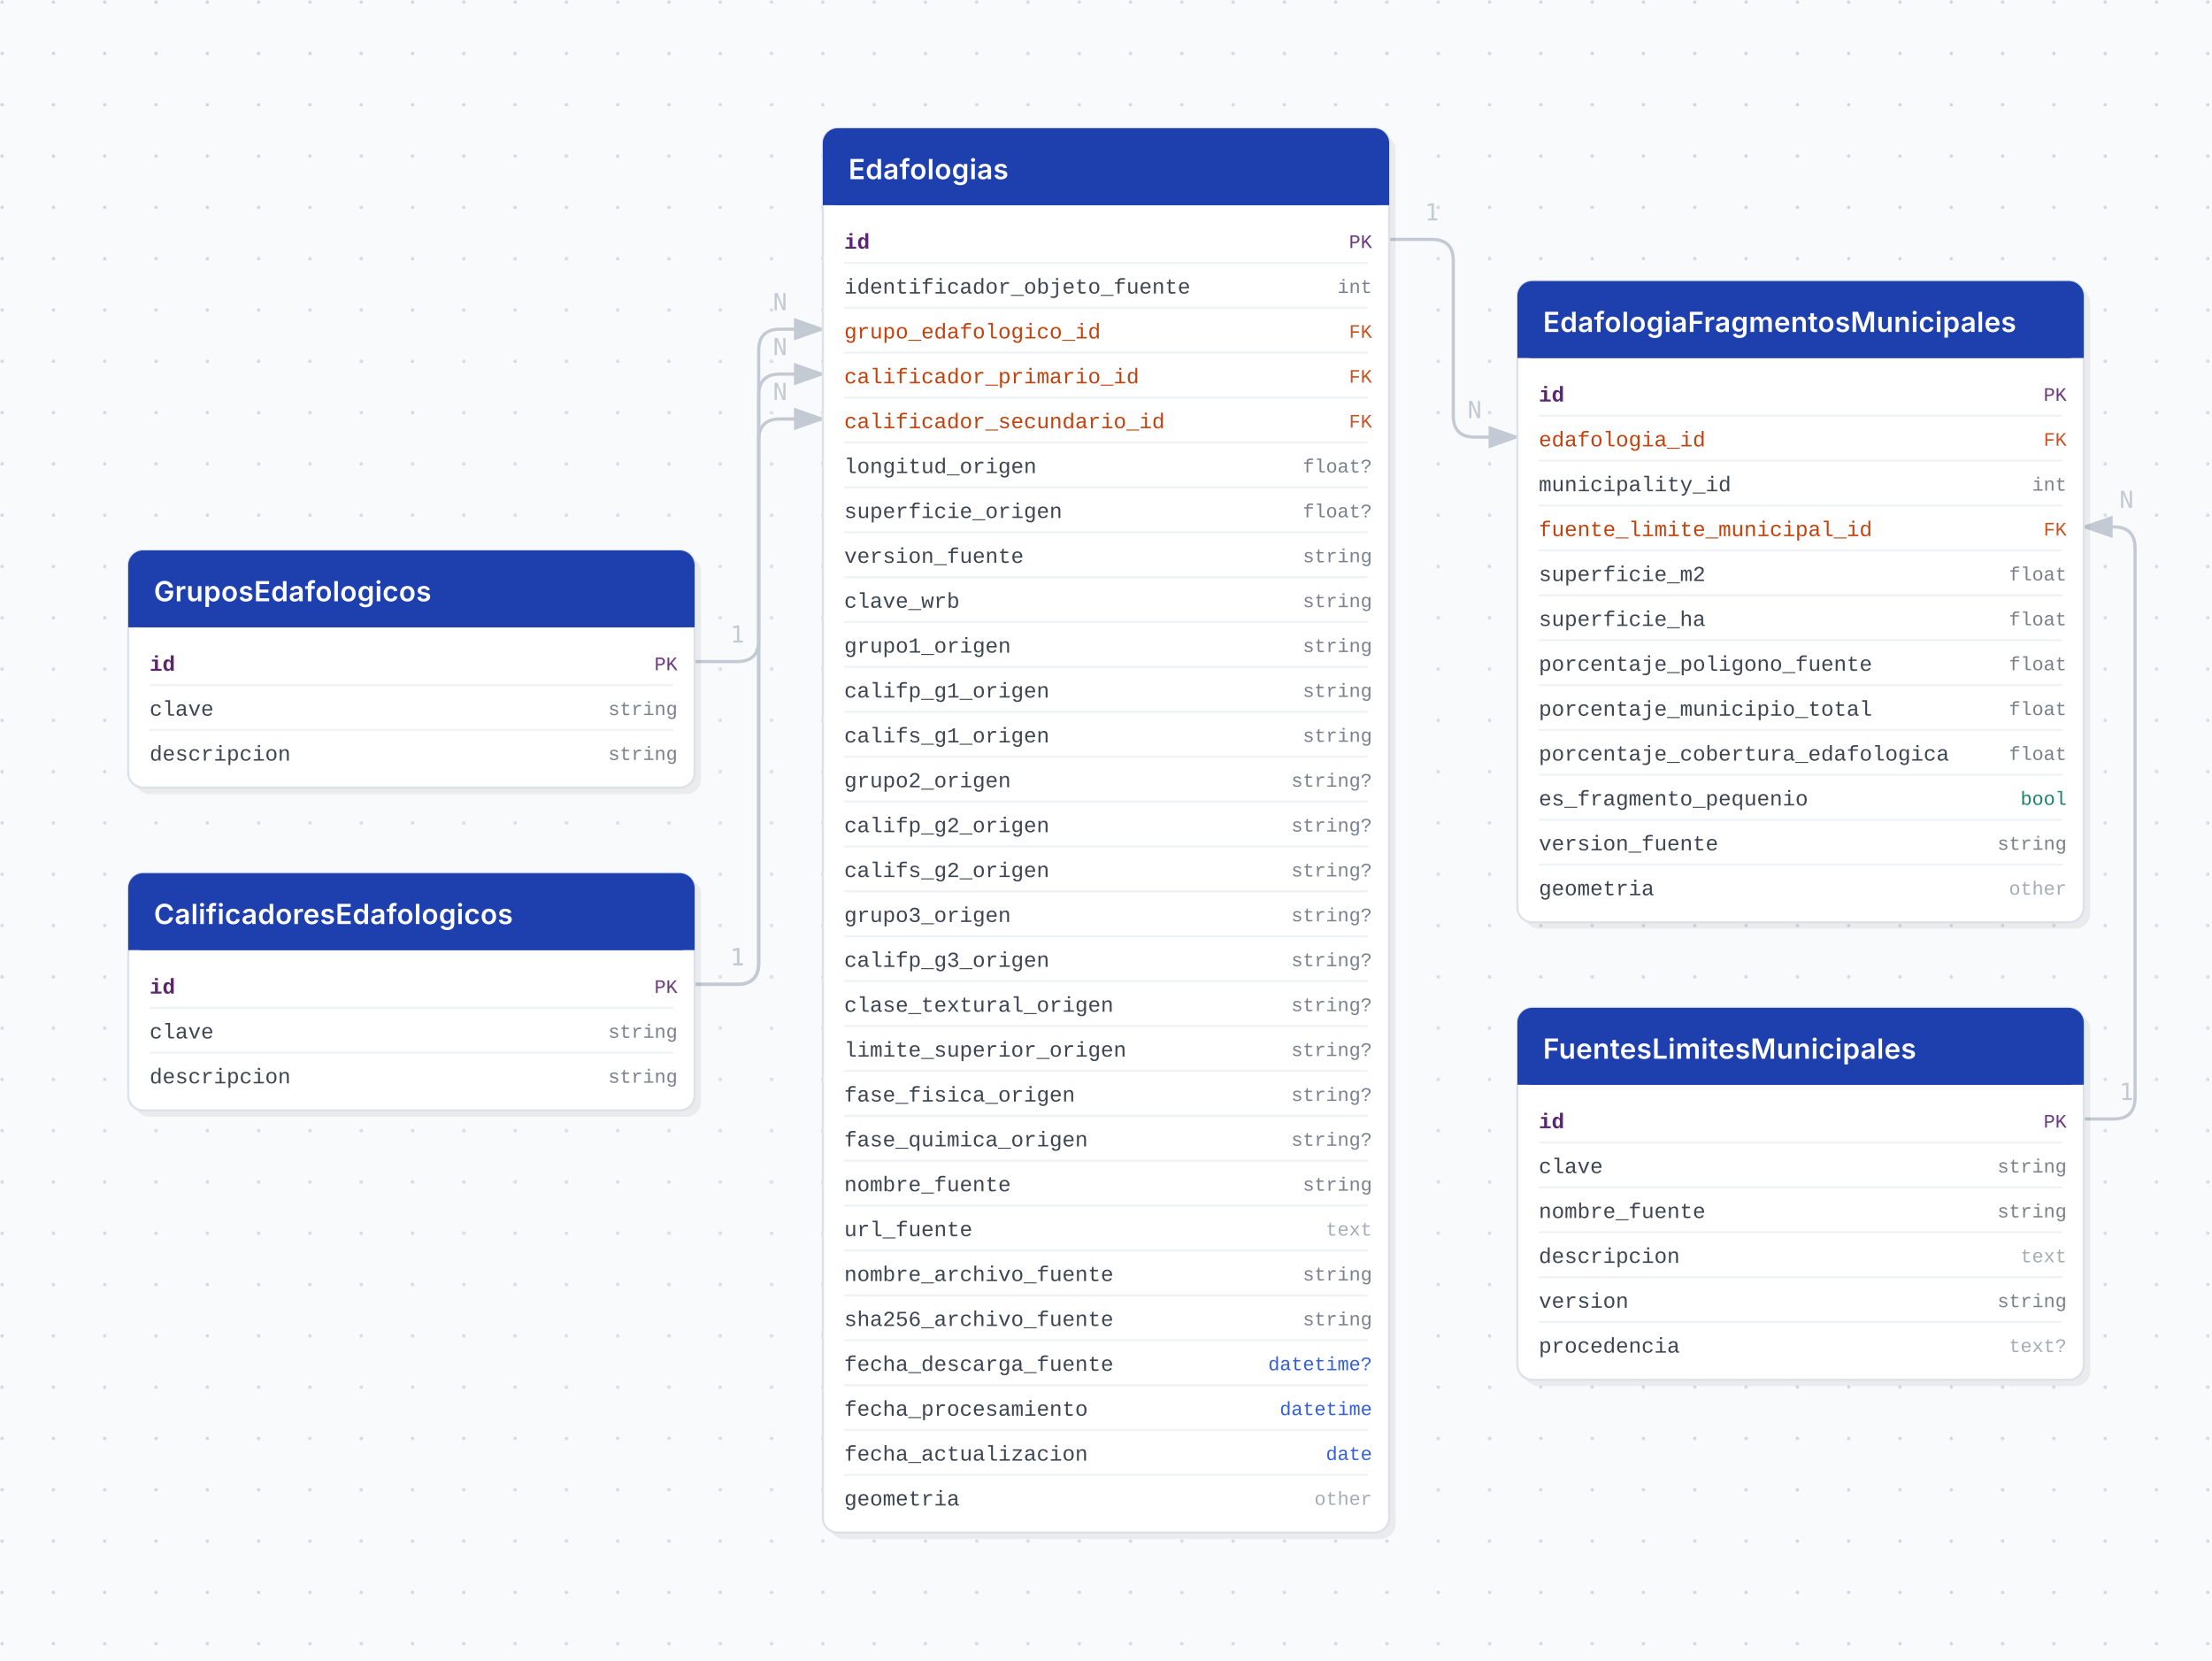
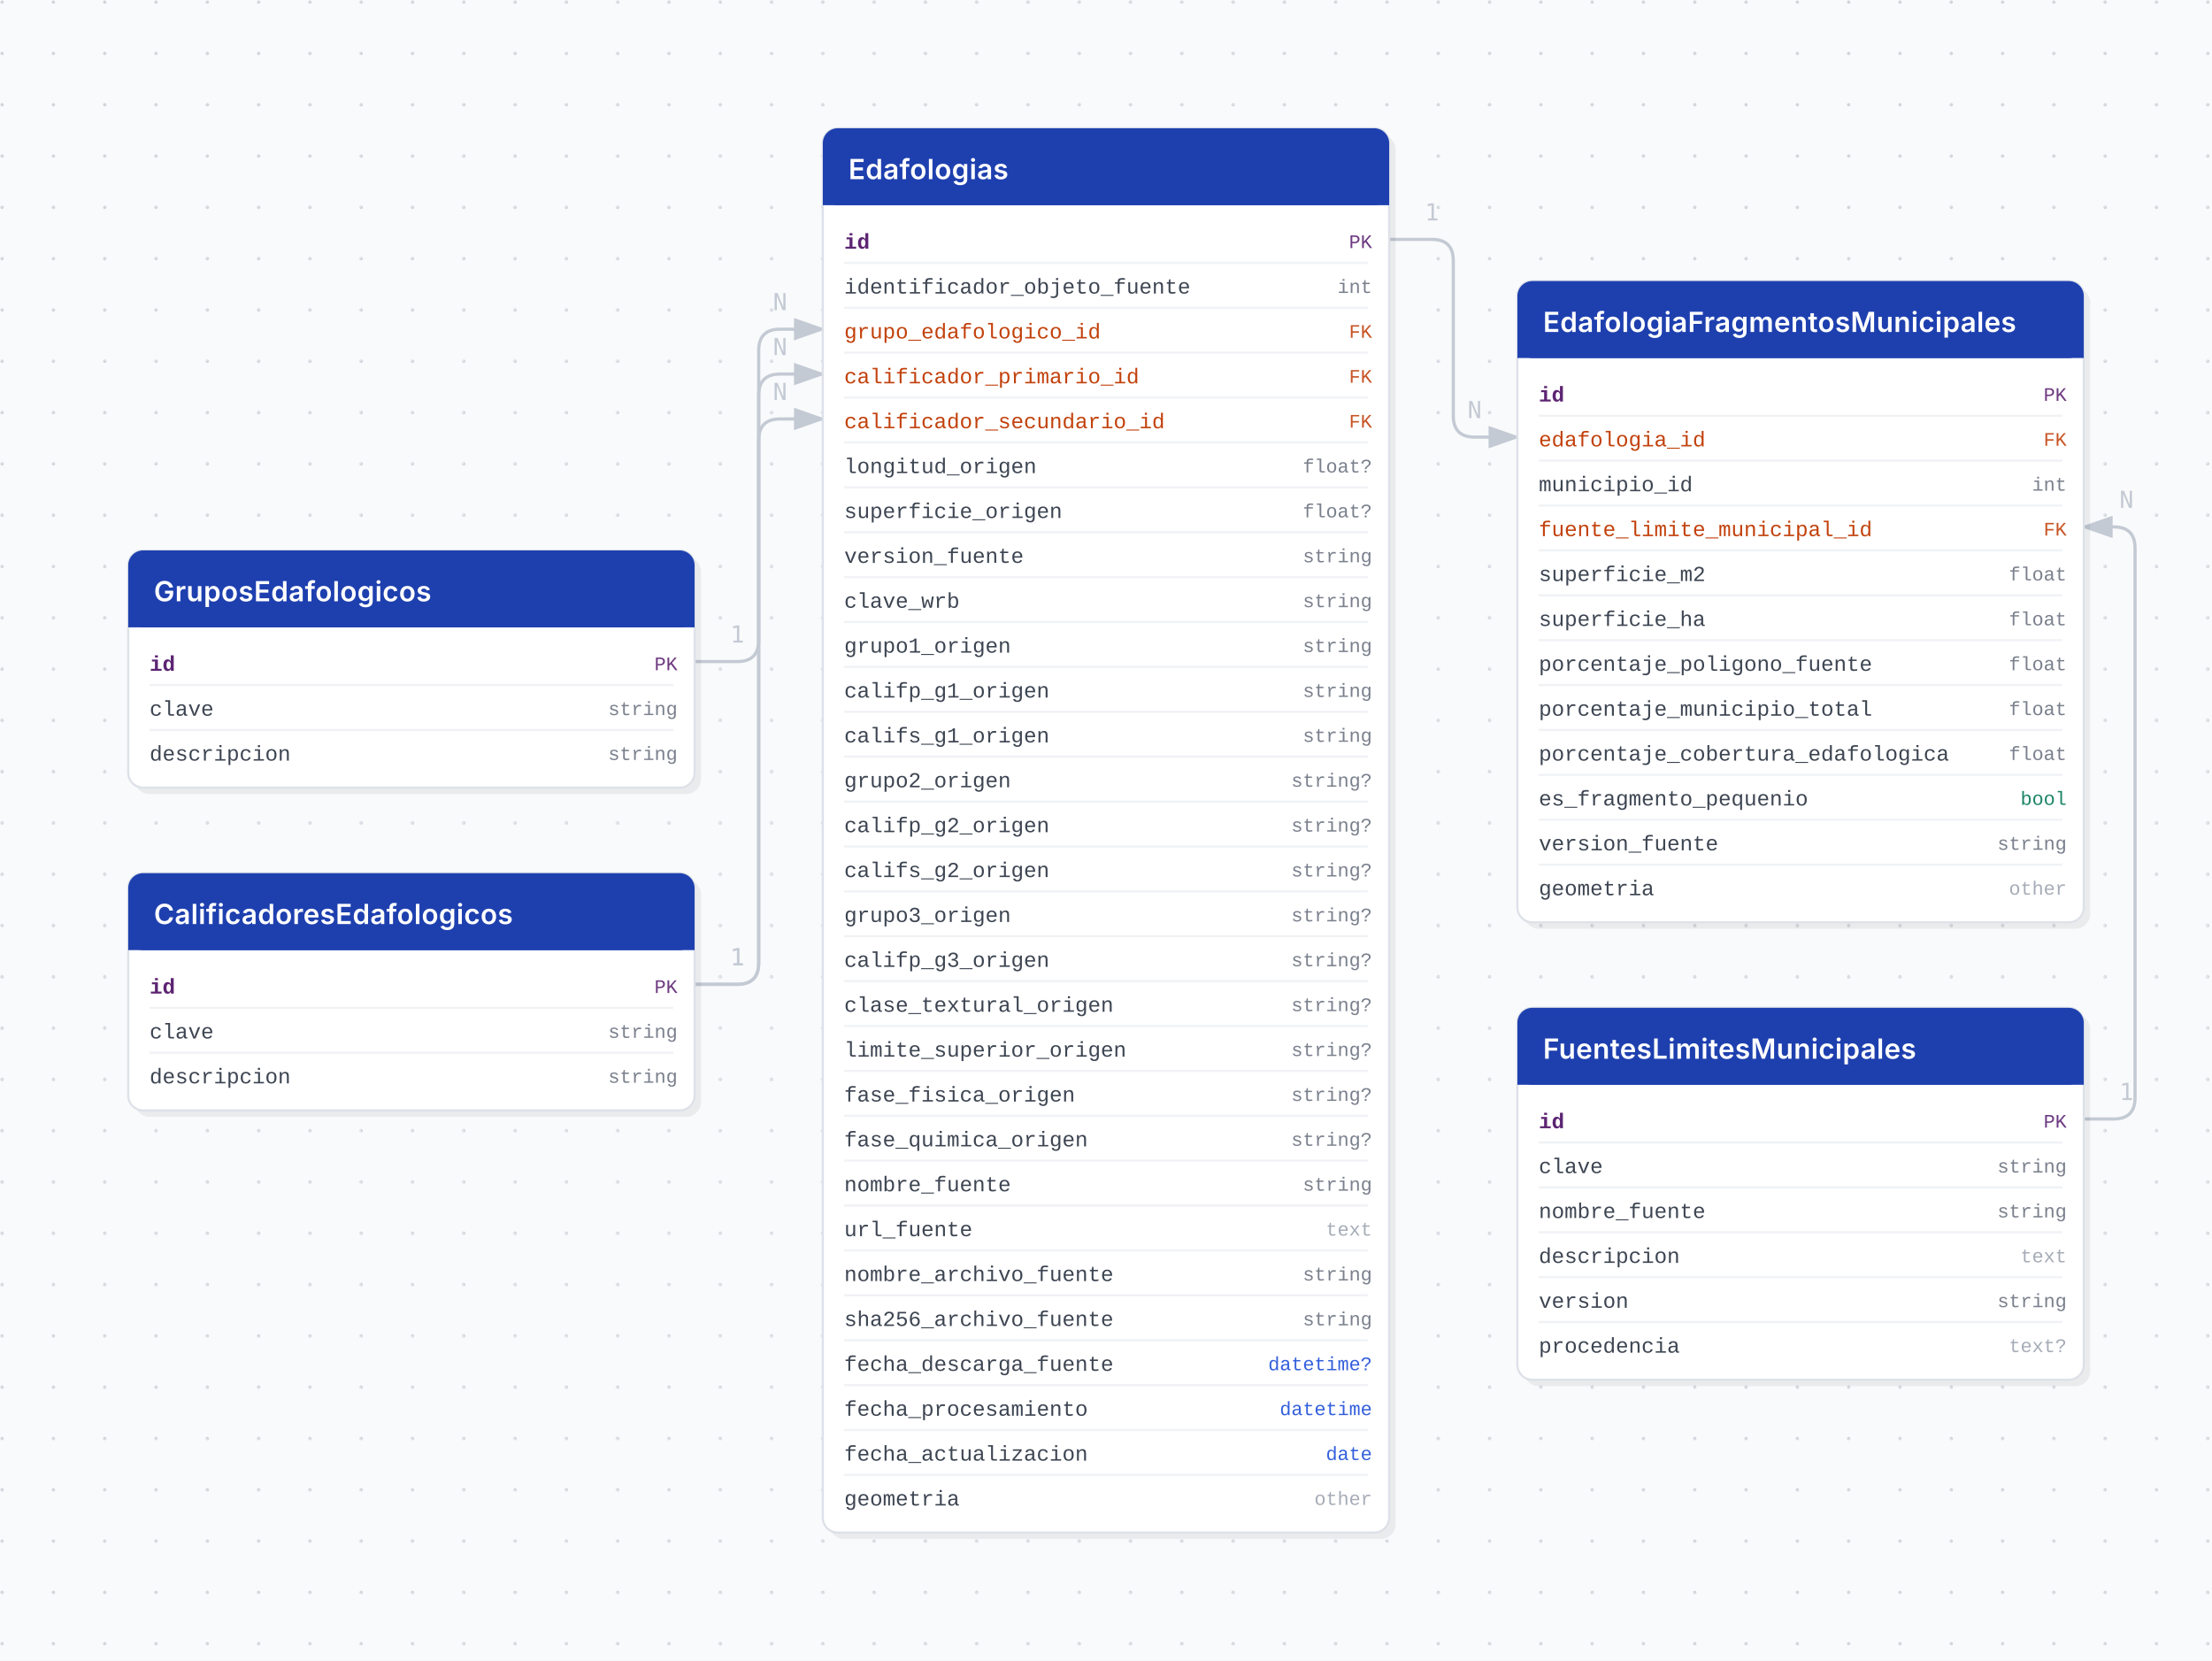
<svg xmlns="http://www.w3.org/2000/svg" width="1035.0" height="777.0" style="font-family: system-ui, -apple-system, sans-serif;">
  <defs>
    <pattern id="erd-dots" width="24" height="24" patternUnits="userSpaceOnUse">
      <circle cx="1" cy="1" r="0.8" fill="#d1d5db" />
    </pattern>
    <marker id="arr" markerWidth="10" markerHeight="7" refX="9" refY="3.5" orient="auto">
      <polygon points="0 0, 10 3.5, 0 7" fill="#c4cad4" />
    </marker>
    <marker id="arr-hi" markerWidth="10" markerHeight="7" refX="9" refY="3.5" orient="auto">
      <polygon points="0 0, 10 3.5, 0 7" fill="#f59e0b" />
    </marker>
  </defs>
  <rect width="100%" height="100%" fill="#f9fafb" />
  <rect width="100%" height="100%" fill="url(#erd-dots)" />
  <g class="erd-rel" data-from="edafologias" data-to="edafologia_fragmentos_municipales">
    <path d="M 650.0 112.0 L 670.0 112.0 Q 680.0 112.0 680.0 122.0 L 680.0 194.5 Q 680.0 204.5 690.0 204.5 L 710.0 204.5" fill="none" stroke="transparent" stroke-width="18" />
    <path class="erd-edge" d="M 650.0 112.0 L 670.0 112.0 Q 680.0 112.0 680.0 122.0 L 680.0 194.5 Q 680.0 204.5 690.0 204.5 L 710.0 204.5" fill="none" stroke="#c4cad4" stroke-width="1.5" marker-end="url(#arr)" />
    <text x="670.0" y="100.0" font-size="11" font-family="monospace" fill="#c4cad4" text-anchor="middle" dominant-baseline="middle">1</text>
    <text x="690.0" y="192.5" font-size="11" font-family="monospace" fill="#c4cad4" text-anchor="middle" dominant-baseline="middle">N</text>
  </g>
  <g class="erd-rel" data-from="fuentes_limites_municipales" data-to="edafologia_fragmentos_municipales">
    <path d="M 975.0 523.5 L 989.0 523.5 Q 999.0 523.5 999.0 513.5 L 999.0 256.5 Q 999.0 246.5 989.0 246.5 L 975.0 246.5" fill="none" stroke="transparent" stroke-width="18" />
    <path class="erd-edge" d="M 975.0 523.5 L 989.0 523.5 Q 999.0 523.5 999.0 513.5 L 999.0 256.5 Q 999.0 246.5 989.0 246.5 L 975.0 246.5" fill="none" stroke="#c4cad4" stroke-width="1.5" marker-end="url(#arr)" />
    <text x="995.0" y="511.5" font-size="11" font-family="monospace" fill="#c4cad4" text-anchor="middle" dominant-baseline="middle">1</text>
    <text x="995.0" y="234.5" font-size="11" font-family="monospace" fill="#c4cad4" text-anchor="middle" dominant-baseline="middle">N</text>
  </g>
  <g class="erd-rel" data-from="grupos_edafologicos" data-to="edafologias">
    <path d="M 325.0 309.5 L 345.0 309.5 Q 355.0 309.5 355.0 299.5 L 355.0 164.0 Q 355.0 154.0 365.0 154.0 L 385.0 154.0" fill="none" stroke="transparent" stroke-width="18" />
    <path class="erd-edge" d="M 325.0 309.5 L 345.0 309.5 Q 355.0 309.5 355.0 299.5 L 355.0 164.0 Q 355.0 154.0 365.0 154.0 L 385.0 154.0" fill="none" stroke="#c4cad4" stroke-width="1.5" marker-end="url(#arr)" />
    <text x="345.0" y="297.5" font-size="11" font-family="monospace" fill="#c4cad4" text-anchor="middle" dominant-baseline="middle">1</text>
    <text x="365.0" y="142.0" font-size="11" font-family="monospace" fill="#c4cad4" text-anchor="middle" dominant-baseline="middle">N</text>
  </g>
  <g class="erd-rel" data-from="calificadores_edafologicos" data-to="edafologias">
    <path d="M 325.0 460.5 L 345.0 460.5 Q 355.0 460.5 355.0 450.5 L 355.0 185.0 Q 355.0 175.0 365.0 175.0 L 385.0 175.0" fill="none" stroke="transparent" stroke-width="18" />
    <path class="erd-edge" d="M 325.0 460.5 L 345.0 460.5 Q 355.0 460.5 355.0 450.5 L 355.0 185.0 Q 355.0 175.0 365.0 175.0 L 385.0 175.0" fill="none" stroke="#c4cad4" stroke-width="1.5" marker-end="url(#arr)" />
    <text x="345.0" y="448.5" font-size="11" font-family="monospace" fill="#c4cad4" text-anchor="middle" dominant-baseline="middle">1</text>
    <text x="365.0" y="163.0" font-size="11" font-family="monospace" fill="#c4cad4" text-anchor="middle" dominant-baseline="middle">N</text>
  </g>
  <g class="erd-rel" data-from="calificadores_edafologicos" data-to="edafologias">
    <path d="M 325.0 460.5 L 345.0 460.5 Q 355.0 460.5 355.0 450.5 L 355.0 206.0 Q 355.0 196.0 365.0 196.0 L 385.0 196.0" fill="none" stroke="transparent" stroke-width="18" />
    <path class="erd-edge" d="M 325.0 460.5 L 345.0 460.5 Q 355.0 460.5 355.0 450.5 L 355.0 206.0 Q 355.0 196.0 365.0 196.0 L 385.0 196.0" fill="none" stroke="#c4cad4" stroke-width="1.5" marker-end="url(#arr)" />
    <text x="345.0" y="448.5" font-size="11" font-family="monospace" fill="#c4cad4" text-anchor="middle" dominant-baseline="middle">1</text>
    <text x="365.0" y="184.0" font-size="11" font-family="monospace" fill="#c4cad4" text-anchor="middle" dominant-baseline="middle">N</text>
  </g>
  <g class="erd-node" data-table="calificadores_edafologicos" transform="translate(60.0, 408.5)" style="cursor: grab;">
    <rect x="3" y="3" rx="7" width="265" height="111" fill="rgba(0,0,0,0.06)" />
    <rect class="erd-card" rx="7" width="265" height="111" fill="#ffffff" stroke="#dde1e8" stroke-width="1" />
    <rect rx="7" width="265" height="36" fill="#1e40af" />
    <rect y="29" width="265" height="7" fill="#1e40af" />
    <text x="12" y="19.0" font-size="13" font-weight="600" fill="white" dominant-baseline="middle" style="letter-spacing: 0.01em;">CalificadoresEdafologicos</text>
    <text x="10" y="53.5" font-size="10" font-family="'Courier New', Courier, monospace" fill="#5C2472" font-weight="700" dominant-baseline="middle">id</text>
    <text x="257" y="53.5" font-size="9" font-family="'Courier New', Courier, monospace" fill="#5C2472" text-anchor="end" dominant-baseline="middle" opacity="0.9">PK</text>
    <line x1="10" y1="63" x2="255" y2="63" stroke="#f0f2f5" stroke-width="1" />
    <text x="10" y="74.5" font-size="10" font-family="'Courier New', Courier, monospace" fill="#3d4552" font-weight="400" dominant-baseline="middle">clave</text>
    <text x="257" y="74.5" font-size="9" font-family="'Courier New', Courier, monospace" fill="#6b7280" text-anchor="end" dominant-baseline="middle" opacity="0.9">string</text>
    <line x1="10" y1="84" x2="255" y2="84" stroke="#f0f2f5" stroke-width="1" />
    <text x="10" y="95.5" font-size="10" font-family="'Courier New', Courier, monospace" fill="#3d4552" font-weight="400" dominant-baseline="middle">descripcion</text>
    <text x="257" y="95.5" font-size="9" font-family="'Courier New', Courier, monospace" fill="#6b7280" text-anchor="end" dominant-baseline="middle" opacity="0.9">string</text>
  </g>
  <g class="erd-node" data-table="edafologia_fragmentos_municipales" transform="translate(710.0, 131.5)" style="cursor: grab;">
    <rect x="3" y="3" rx="7" width="265" height="300" fill="rgba(0,0,0,0.06)" />
    <rect class="erd-card" rx="7" width="265" height="300" fill="#ffffff" stroke="#dde1e8" stroke-width="1" />
    <rect rx="7" width="265" height="36" fill="#1e40af" />
    <rect y="29" width="265" height="7" fill="#1e40af" />
    <text x="12" y="19.0" font-size="13" font-weight="600" fill="white" dominant-baseline="middle" style="letter-spacing: 0.01em;">EdafologiaFragmentosMunicipales</text>
    <text x="10" y="53.5" font-size="10" font-family="'Courier New', Courier, monospace" fill="#5C2472" font-weight="700" dominant-baseline="middle">id</text>
    <text x="257" y="53.5" font-size="9" font-family="'Courier New', Courier, monospace" fill="#5C2472" text-anchor="end" dominant-baseline="middle" opacity="0.9">PK</text>
    <line x1="10" y1="63" x2="255" y2="63" stroke="#f0f2f5" stroke-width="1" />
    <text x="10" y="74.5" font-size="10" font-family="'Courier New', Courier, monospace" fill="#c2410c" font-weight="400" dominant-baseline="middle">edafologia_id</text>
    <text x="257" y="74.5" font-size="9" font-family="'Courier New', Courier, monospace" fill="#c2410c" text-anchor="end" dominant-baseline="middle" opacity="0.9">FK</text>
    <line x1="10" y1="84" x2="255" y2="84" stroke="#f0f2f5" stroke-width="1" />
-     <text x="10" y="95.5" font-size="10" font-family="'Courier New', Courier, monospace" fill="#3d4552" font-weight="400" dominant-baseline="middle">municipality_id</text>
+     <text x="10" y="95.5" font-size="10" font-family="'Courier New', Courier, monospace" fill="#3d4552" font-weight="400" dominant-baseline="middle">municipio_id</text>
    <text x="257" y="95.5" font-size="9" font-family="'Courier New', Courier, monospace" fill="#6b7280" text-anchor="end" dominant-baseline="middle" opacity="0.9">int</text>
    <line x1="10" y1="105" x2="255" y2="105" stroke="#f0f2f5" stroke-width="1" />
    <text x="10" y="116.5" font-size="10" font-family="'Courier New', Courier, monospace" fill="#c2410c" font-weight="400" dominant-baseline="middle">fuente_limite_municipal_id</text>
    <text x="257" y="116.5" font-size="9" font-family="'Courier New', Courier, monospace" fill="#c2410c" text-anchor="end" dominant-baseline="middle" opacity="0.9">FK</text>
    <line x1="10" y1="126" x2="255" y2="126" stroke="#f0f2f5" stroke-width="1" />
    <text x="10" y="137.5" font-size="10" font-family="'Courier New', Courier, monospace" fill="#3d4552" font-weight="400" dominant-baseline="middle">superficie_m2</text>
    <text x="257" y="137.5" font-size="9" font-family="'Courier New', Courier, monospace" fill="#6b7280" text-anchor="end" dominant-baseline="middle" opacity="0.9">float</text>
    <line x1="10" y1="147" x2="255" y2="147" stroke="#f0f2f5" stroke-width="1" />
    <text x="10" y="158.5" font-size="10" font-family="'Courier New', Courier, monospace" fill="#3d4552" font-weight="400" dominant-baseline="middle">superficie_ha</text>
    <text x="257" y="158.5" font-size="9" font-family="'Courier New', Courier, monospace" fill="#6b7280" text-anchor="end" dominant-baseline="middle" opacity="0.9">float</text>
    <line x1="10" y1="168" x2="255" y2="168" stroke="#f0f2f5" stroke-width="1" />
    <text x="10" y="179.5" font-size="10" font-family="'Courier New', Courier, monospace" fill="#3d4552" font-weight="400" dominant-baseline="middle">porcentaje_poligono_fuente</text>
    <text x="257" y="179.5" font-size="9" font-family="'Courier New', Courier, monospace" fill="#6b7280" text-anchor="end" dominant-baseline="middle" opacity="0.9">float</text>
    <line x1="10" y1="189" x2="255" y2="189" stroke="#f0f2f5" stroke-width="1" />
    <text x="10" y="200.5" font-size="10" font-family="'Courier New', Courier, monospace" fill="#3d4552" font-weight="400" dominant-baseline="middle">porcentaje_municipio_total</text>
    <text x="257" y="200.5" font-size="9" font-family="'Courier New', Courier, monospace" fill="#6b7280" text-anchor="end" dominant-baseline="middle" opacity="0.9">float</text>
    <line x1="10" y1="210" x2="255" y2="210" stroke="#f0f2f5" stroke-width="1" />
    <text x="10" y="221.5" font-size="10" font-family="'Courier New', Courier, monospace" fill="#3d4552" font-weight="400" dominant-baseline="middle">porcentaje_cobertura_edafologica</text>
    <text x="257" y="221.5" font-size="9" font-family="'Courier New', Courier, monospace" fill="#6b7280" text-anchor="end" dominant-baseline="middle" opacity="0.9">float</text>
    <line x1="10" y1="231" x2="255" y2="231" stroke="#f0f2f5" stroke-width="1" />
    <text x="10" y="242.5" font-size="10" font-family="'Courier New', Courier, monospace" fill="#3d4552" font-weight="400" dominant-baseline="middle">es_fragmento_pequenio</text>
    <text x="257" y="242.5" font-size="9" font-family="'Courier New', Courier, monospace" fill="#047857" text-anchor="end" dominant-baseline="middle" opacity="0.9">bool</text>
    <line x1="10" y1="252" x2="255" y2="252" stroke="#f0f2f5" stroke-width="1" />
    <text x="10" y="263.5" font-size="10" font-family="'Courier New', Courier, monospace" fill="#3d4552" font-weight="400" dominant-baseline="middle">version_fuente</text>
    <text x="257" y="263.5" font-size="9" font-family="'Courier New', Courier, monospace" fill="#6b7280" text-anchor="end" dominant-baseline="middle" opacity="0.9">string</text>
    <line x1="10" y1="273" x2="255" y2="273" stroke="#f0f2f5" stroke-width="1" />
    <text x="10" y="284.5" font-size="10" font-family="'Courier New', Courier, monospace" fill="#3d4552" font-weight="400" dominant-baseline="middle">geometria</text>
    <text x="257" y="284.5" font-size="9" font-family="'Courier New', Courier, monospace" fill="#9ca3af" text-anchor="end" dominant-baseline="middle" opacity="0.9">other</text>
  </g>
  <g class="erd-node" data-table="edafologias" transform="translate(385.0, 60.0)" style="cursor: grab;">
    <rect x="3" y="3" rx="7" width="265" height="657" fill="rgba(0,0,0,0.06)" />
    <rect class="erd-card" rx="7" width="265" height="657" fill="#ffffff" stroke="#dde1e8" stroke-width="1" />
    <rect rx="7" width="265" height="36" fill="#1e40af" />
    <rect y="29" width="265" height="7" fill="#1e40af" />
    <text x="12" y="19.0" font-size="13" font-weight="600" fill="white" dominant-baseline="middle" style="letter-spacing: 0.01em;">Edafologias</text>
    <text x="10" y="53.5" font-size="10" font-family="'Courier New', Courier, monospace" fill="#5C2472" font-weight="700" dominant-baseline="middle">id</text>
    <text x="257" y="53.5" font-size="9" font-family="'Courier New', Courier, monospace" fill="#5C2472" text-anchor="end" dominant-baseline="middle" opacity="0.9">PK</text>
    <line x1="10" y1="63" x2="255" y2="63" stroke="#f0f2f5" stroke-width="1" />
    <text x="10" y="74.5" font-size="10" font-family="'Courier New', Courier, monospace" fill="#3d4552" font-weight="400" dominant-baseline="middle">identificador_objeto_fuente</text>
    <text x="257" y="74.5" font-size="9" font-family="'Courier New', Courier, monospace" fill="#6b7280" text-anchor="end" dominant-baseline="middle" opacity="0.9">int</text>
    <line x1="10" y1="84" x2="255" y2="84" stroke="#f0f2f5" stroke-width="1" />
    <text x="10" y="95.5" font-size="10" font-family="'Courier New', Courier, monospace" fill="#c2410c" font-weight="400" dominant-baseline="middle">grupo_edafologico_id</text>
    <text x="257" y="95.5" font-size="9" font-family="'Courier New', Courier, monospace" fill="#c2410c" text-anchor="end" dominant-baseline="middle" opacity="0.9">FK</text>
    <line x1="10" y1="105" x2="255" y2="105" stroke="#f0f2f5" stroke-width="1" />
    <text x="10" y="116.5" font-size="10" font-family="'Courier New', Courier, monospace" fill="#c2410c" font-weight="400" dominant-baseline="middle">calificador_primario_id</text>
    <text x="257" y="116.5" font-size="9" font-family="'Courier New', Courier, monospace" fill="#c2410c" text-anchor="end" dominant-baseline="middle" opacity="0.9">FK</text>
    <line x1="10" y1="126" x2="255" y2="126" stroke="#f0f2f5" stroke-width="1" />
    <text x="10" y="137.5" font-size="10" font-family="'Courier New', Courier, monospace" fill="#c2410c" font-weight="400" dominant-baseline="middle">calificador_secundario_id</text>
    <text x="257" y="137.5" font-size="9" font-family="'Courier New', Courier, monospace" fill="#c2410c" text-anchor="end" dominant-baseline="middle" opacity="0.9">FK</text>
    <line x1="10" y1="147" x2="255" y2="147" stroke="#f0f2f5" stroke-width="1" />
    <text x="10" y="158.5" font-size="10" font-family="'Courier New', Courier, monospace" fill="#3d4552" font-weight="400" dominant-baseline="middle">longitud_origen</text>
    <text x="257" y="158.5" font-size="9" font-family="'Courier New', Courier, monospace" fill="#6b7280" text-anchor="end" dominant-baseline="middle" opacity="0.9">float?</text>
    <line x1="10" y1="168" x2="255" y2="168" stroke="#f0f2f5" stroke-width="1" />
    <text x="10" y="179.5" font-size="10" font-family="'Courier New', Courier, monospace" fill="#3d4552" font-weight="400" dominant-baseline="middle">superficie_origen</text>
    <text x="257" y="179.5" font-size="9" font-family="'Courier New', Courier, monospace" fill="#6b7280" text-anchor="end" dominant-baseline="middle" opacity="0.9">float?</text>
    <line x1="10" y1="189" x2="255" y2="189" stroke="#f0f2f5" stroke-width="1" />
    <text x="10" y="200.5" font-size="10" font-family="'Courier New', Courier, monospace" fill="#3d4552" font-weight="400" dominant-baseline="middle">version_fuente</text>
    <text x="257" y="200.5" font-size="9" font-family="'Courier New', Courier, monospace" fill="#6b7280" text-anchor="end" dominant-baseline="middle" opacity="0.9">string</text>
    <line x1="10" y1="210" x2="255" y2="210" stroke="#f0f2f5" stroke-width="1" />
    <text x="10" y="221.5" font-size="10" font-family="'Courier New', Courier, monospace" fill="#3d4552" font-weight="400" dominant-baseline="middle">clave_wrb</text>
    <text x="257" y="221.5" font-size="9" font-family="'Courier New', Courier, monospace" fill="#6b7280" text-anchor="end" dominant-baseline="middle" opacity="0.9">string</text>
    <line x1="10" y1="231" x2="255" y2="231" stroke="#f0f2f5" stroke-width="1" />
    <text x="10" y="242.5" font-size="10" font-family="'Courier New', Courier, monospace" fill="#3d4552" font-weight="400" dominant-baseline="middle">grupo1_origen</text>
    <text x="257" y="242.5" font-size="9" font-family="'Courier New', Courier, monospace" fill="#6b7280" text-anchor="end" dominant-baseline="middle" opacity="0.9">string</text>
    <line x1="10" y1="252" x2="255" y2="252" stroke="#f0f2f5" stroke-width="1" />
    <text x="10" y="263.5" font-size="10" font-family="'Courier New', Courier, monospace" fill="#3d4552" font-weight="400" dominant-baseline="middle">califp_g1_origen</text>
    <text x="257" y="263.5" font-size="9" font-family="'Courier New', Courier, monospace" fill="#6b7280" text-anchor="end" dominant-baseline="middle" opacity="0.9">string</text>
    <line x1="10" y1="273" x2="255" y2="273" stroke="#f0f2f5" stroke-width="1" />
    <text x="10" y="284.5" font-size="10" font-family="'Courier New', Courier, monospace" fill="#3d4552" font-weight="400" dominant-baseline="middle">califs_g1_origen</text>
    <text x="257" y="284.5" font-size="9" font-family="'Courier New', Courier, monospace" fill="#6b7280" text-anchor="end" dominant-baseline="middle" opacity="0.9">string</text>
    <line x1="10" y1="294" x2="255" y2="294" stroke="#f0f2f5" stroke-width="1" />
    <text x="10" y="305.5" font-size="10" font-family="'Courier New', Courier, monospace" fill="#3d4552" font-weight="400" dominant-baseline="middle">grupo2_origen</text>
    <text x="257" y="305.5" font-size="9" font-family="'Courier New', Courier, monospace" fill="#6b7280" text-anchor="end" dominant-baseline="middle" opacity="0.9">string?</text>
    <line x1="10" y1="315" x2="255" y2="315" stroke="#f0f2f5" stroke-width="1" />
    <text x="10" y="326.5" font-size="10" font-family="'Courier New', Courier, monospace" fill="#3d4552" font-weight="400" dominant-baseline="middle">califp_g2_origen</text>
    <text x="257" y="326.5" font-size="9" font-family="'Courier New', Courier, monospace" fill="#6b7280" text-anchor="end" dominant-baseline="middle" opacity="0.9">string?</text>
    <line x1="10" y1="336" x2="255" y2="336" stroke="#f0f2f5" stroke-width="1" />
    <text x="10" y="347.5" font-size="10" font-family="'Courier New', Courier, monospace" fill="#3d4552" font-weight="400" dominant-baseline="middle">califs_g2_origen</text>
    <text x="257" y="347.5" font-size="9" font-family="'Courier New', Courier, monospace" fill="#6b7280" text-anchor="end" dominant-baseline="middle" opacity="0.9">string?</text>
    <line x1="10" y1="357" x2="255" y2="357" stroke="#f0f2f5" stroke-width="1" />
    <text x="10" y="368.5" font-size="10" font-family="'Courier New', Courier, monospace" fill="#3d4552" font-weight="400" dominant-baseline="middle">grupo3_origen</text>
    <text x="257" y="368.5" font-size="9" font-family="'Courier New', Courier, monospace" fill="#6b7280" text-anchor="end" dominant-baseline="middle" opacity="0.9">string?</text>
    <line x1="10" y1="378" x2="255" y2="378" stroke="#f0f2f5" stroke-width="1" />
    <text x="10" y="389.5" font-size="10" font-family="'Courier New', Courier, monospace" fill="#3d4552" font-weight="400" dominant-baseline="middle">califp_g3_origen</text>
    <text x="257" y="389.5" font-size="9" font-family="'Courier New', Courier, monospace" fill="#6b7280" text-anchor="end" dominant-baseline="middle" opacity="0.9">string?</text>
    <line x1="10" y1="399" x2="255" y2="399" stroke="#f0f2f5" stroke-width="1" />
    <text x="10" y="410.5" font-size="10" font-family="'Courier New', Courier, monospace" fill="#3d4552" font-weight="400" dominant-baseline="middle">clase_textural_origen</text>
    <text x="257" y="410.5" font-size="9" font-family="'Courier New', Courier, monospace" fill="#6b7280" text-anchor="end" dominant-baseline="middle" opacity="0.9">string?</text>
    <line x1="10" y1="420" x2="255" y2="420" stroke="#f0f2f5" stroke-width="1" />
    <text x="10" y="431.5" font-size="10" font-family="'Courier New', Courier, monospace" fill="#3d4552" font-weight="400" dominant-baseline="middle">limite_superior_origen</text>
    <text x="257" y="431.5" font-size="9" font-family="'Courier New', Courier, monospace" fill="#6b7280" text-anchor="end" dominant-baseline="middle" opacity="0.9">string?</text>
    <line x1="10" y1="441" x2="255" y2="441" stroke="#f0f2f5" stroke-width="1" />
    <text x="10" y="452.5" font-size="10" font-family="'Courier New', Courier, monospace" fill="#3d4552" font-weight="400" dominant-baseline="middle">fase_fisica_origen</text>
    <text x="257" y="452.5" font-size="9" font-family="'Courier New', Courier, monospace" fill="#6b7280" text-anchor="end" dominant-baseline="middle" opacity="0.9">string?</text>
    <line x1="10" y1="462" x2="255" y2="462" stroke="#f0f2f5" stroke-width="1" />
    <text x="10" y="473.5" font-size="10" font-family="'Courier New', Courier, monospace" fill="#3d4552" font-weight="400" dominant-baseline="middle">fase_quimica_origen</text>
    <text x="257" y="473.5" font-size="9" font-family="'Courier New', Courier, monospace" fill="#6b7280" text-anchor="end" dominant-baseline="middle" opacity="0.9">string?</text>
    <line x1="10" y1="483" x2="255" y2="483" stroke="#f0f2f5" stroke-width="1" />
    <text x="10" y="494.5" font-size="10" font-family="'Courier New', Courier, monospace" fill="#3d4552" font-weight="400" dominant-baseline="middle">nombre_fuente</text>
    <text x="257" y="494.5" font-size="9" font-family="'Courier New', Courier, monospace" fill="#6b7280" text-anchor="end" dominant-baseline="middle" opacity="0.9">string</text>
    <line x1="10" y1="504" x2="255" y2="504" stroke="#f0f2f5" stroke-width="1" />
    <text x="10" y="515.5" font-size="10" font-family="'Courier New', Courier, monospace" fill="#3d4552" font-weight="400" dominant-baseline="middle">url_fuente</text>
    <text x="257" y="515.5" font-size="9" font-family="'Courier New', Courier, monospace" fill="#9ca3af" text-anchor="end" dominant-baseline="middle" opacity="0.9">text</text>
    <line x1="10" y1="525" x2="255" y2="525" stroke="#f0f2f5" stroke-width="1" />
    <text x="10" y="536.5" font-size="10" font-family="'Courier New', Courier, monospace" fill="#3d4552" font-weight="400" dominant-baseline="middle">nombre_archivo_fuente</text>
    <text x="257" y="536.5" font-size="9" font-family="'Courier New', Courier, monospace" fill="#6b7280" text-anchor="end" dominant-baseline="middle" opacity="0.9">string</text>
    <line x1="10" y1="546" x2="255" y2="546" stroke="#f0f2f5" stroke-width="1" />
    <text x="10" y="557.5" font-size="10" font-family="'Courier New', Courier, monospace" fill="#3d4552" font-weight="400" dominant-baseline="middle">sha256_archivo_fuente</text>
    <text x="257" y="557.5" font-size="9" font-family="'Courier New', Courier, monospace" fill="#6b7280" text-anchor="end" dominant-baseline="middle" opacity="0.9">string</text>
    <line x1="10" y1="567" x2="255" y2="567" stroke="#f0f2f5" stroke-width="1" />
    <text x="10" y="578.5" font-size="10" font-family="'Courier New', Courier, monospace" fill="#3d4552" font-weight="400" dominant-baseline="middle">fecha_descarga_fuente</text>
    <text x="257" y="578.5" font-size="9" font-family="'Courier New', Courier, monospace" fill="#1d4ed8" text-anchor="end" dominant-baseline="middle" opacity="0.9">datetime?</text>
    <line x1="10" y1="588" x2="255" y2="588" stroke="#f0f2f5" stroke-width="1" />
    <text x="10" y="599.5" font-size="10" font-family="'Courier New', Courier, monospace" fill="#3d4552" font-weight="400" dominant-baseline="middle">fecha_procesamiento</text>
    <text x="257" y="599.5" font-size="9" font-family="'Courier New', Courier, monospace" fill="#1d4ed8" text-anchor="end" dominant-baseline="middle" opacity="0.9">datetime</text>
    <line x1="10" y1="609" x2="255" y2="609" stroke="#f0f2f5" stroke-width="1" />
    <text x="10" y="620.5" font-size="10" font-family="'Courier New', Courier, monospace" fill="#3d4552" font-weight="400" dominant-baseline="middle">fecha_actualizacion</text>
    <text x="257" y="620.5" font-size="9" font-family="'Courier New', Courier, monospace" fill="#1d4ed8" text-anchor="end" dominant-baseline="middle" opacity="0.9">date</text>
    <line x1="10" y1="630" x2="255" y2="630" stroke="#f0f2f5" stroke-width="1" />
    <text x="10" y="641.5" font-size="10" font-family="'Courier New', Courier, monospace" fill="#3d4552" font-weight="400" dominant-baseline="middle">geometria</text>
    <text x="257" y="641.5" font-size="9" font-family="'Courier New', Courier, monospace" fill="#9ca3af" text-anchor="end" dominant-baseline="middle" opacity="0.9">other</text>
  </g>
  <g class="erd-node" data-table="fuentes_limites_municipales" transform="translate(710.0, 471.5)" style="cursor: grab;">
    <rect x="3" y="3" rx="7" width="265" height="174" fill="rgba(0,0,0,0.06)" />
    <rect class="erd-card" rx="7" width="265" height="174" fill="#ffffff" stroke="#dde1e8" stroke-width="1" />
    <rect rx="7" width="265" height="36" fill="#1e40af" />
    <rect y="29" width="265" height="7" fill="#1e40af" />
    <text x="12" y="19.0" font-size="13" font-weight="600" fill="white" dominant-baseline="middle" style="letter-spacing: 0.01em;">FuentesLimitesMunicipales</text>
    <text x="10" y="53.5" font-size="10" font-family="'Courier New', Courier, monospace" fill="#5C2472" font-weight="700" dominant-baseline="middle">id</text>
    <text x="257" y="53.5" font-size="9" font-family="'Courier New', Courier, monospace" fill="#5C2472" text-anchor="end" dominant-baseline="middle" opacity="0.9">PK</text>
    <line x1="10" y1="63" x2="255" y2="63" stroke="#f0f2f5" stroke-width="1" />
    <text x="10" y="74.5" font-size="10" font-family="'Courier New', Courier, monospace" fill="#3d4552" font-weight="400" dominant-baseline="middle">clave</text>
    <text x="257" y="74.5" font-size="9" font-family="'Courier New', Courier, monospace" fill="#6b7280" text-anchor="end" dominant-baseline="middle" opacity="0.9">string</text>
    <line x1="10" y1="84" x2="255" y2="84" stroke="#f0f2f5" stroke-width="1" />
    <text x="10" y="95.5" font-size="10" font-family="'Courier New', Courier, monospace" fill="#3d4552" font-weight="400" dominant-baseline="middle">nombre_fuente</text>
    <text x="257" y="95.5" font-size="9" font-family="'Courier New', Courier, monospace" fill="#6b7280" text-anchor="end" dominant-baseline="middle" opacity="0.9">string</text>
    <line x1="10" y1="105" x2="255" y2="105" stroke="#f0f2f5" stroke-width="1" />
    <text x="10" y="116.5" font-size="10" font-family="'Courier New', Courier, monospace" fill="#3d4552" font-weight="400" dominant-baseline="middle">descripcion</text>
    <text x="257" y="116.5" font-size="9" font-family="'Courier New', Courier, monospace" fill="#9ca3af" text-anchor="end" dominant-baseline="middle" opacity="0.9">text</text>
    <line x1="10" y1="126" x2="255" y2="126" stroke="#f0f2f5" stroke-width="1" />
    <text x="10" y="137.5" font-size="10" font-family="'Courier New', Courier, monospace" fill="#3d4552" font-weight="400" dominant-baseline="middle">version</text>
    <text x="257" y="137.5" font-size="9" font-family="'Courier New', Courier, monospace" fill="#6b7280" text-anchor="end" dominant-baseline="middle" opacity="0.9">string</text>
    <line x1="10" y1="147" x2="255" y2="147" stroke="#f0f2f5" stroke-width="1" />
    <text x="10" y="158.5" font-size="10" font-family="'Courier New', Courier, monospace" fill="#3d4552" font-weight="400" dominant-baseline="middle">procedencia</text>
    <text x="257" y="158.5" font-size="9" font-family="'Courier New', Courier, monospace" fill="#9ca3af" text-anchor="end" dominant-baseline="middle" opacity="0.9">text?</text>
  </g>
  <g class="erd-node" data-table="grupos_edafologicos" transform="translate(60.0, 257.5)" style="cursor: grab;">
    <rect x="3" y="3" rx="7" width="265" height="111" fill="rgba(0,0,0,0.06)" />
    <rect class="erd-card" rx="7" width="265" height="111" fill="#ffffff" stroke="#dde1e8" stroke-width="1" />
    <rect rx="7" width="265" height="36" fill="#1e40af" />
    <rect y="29" width="265" height="7" fill="#1e40af" />
    <text x="12" y="19.0" font-size="13" font-weight="600" fill="white" dominant-baseline="middle" style="letter-spacing: 0.01em;">GruposEdafologicos</text>
    <text x="10" y="53.5" font-size="10" font-family="'Courier New', Courier, monospace" fill="#5C2472" font-weight="700" dominant-baseline="middle">id</text>
    <text x="257" y="53.5" font-size="9" font-family="'Courier New', Courier, monospace" fill="#5C2472" text-anchor="end" dominant-baseline="middle" opacity="0.9">PK</text>
    <line x1="10" y1="63" x2="255" y2="63" stroke="#f0f2f5" stroke-width="1" />
    <text x="10" y="74.5" font-size="10" font-family="'Courier New', Courier, monospace" fill="#3d4552" font-weight="400" dominant-baseline="middle">clave</text>
    <text x="257" y="74.5" font-size="9" font-family="'Courier New', Courier, monospace" fill="#6b7280" text-anchor="end" dominant-baseline="middle" opacity="0.9">string</text>
    <line x1="10" y1="84" x2="255" y2="84" stroke="#f0f2f5" stroke-width="1" />
    <text x="10" y="95.5" font-size="10" font-family="'Courier New', Courier, monospace" fill="#3d4552" font-weight="400" dominant-baseline="middle">descripcion</text>
    <text x="257" y="95.5" font-size="9" font-family="'Courier New', Courier, monospace" fill="#6b7280" text-anchor="end" dominant-baseline="middle" opacity="0.9">string</text>
  </g>
</svg>
